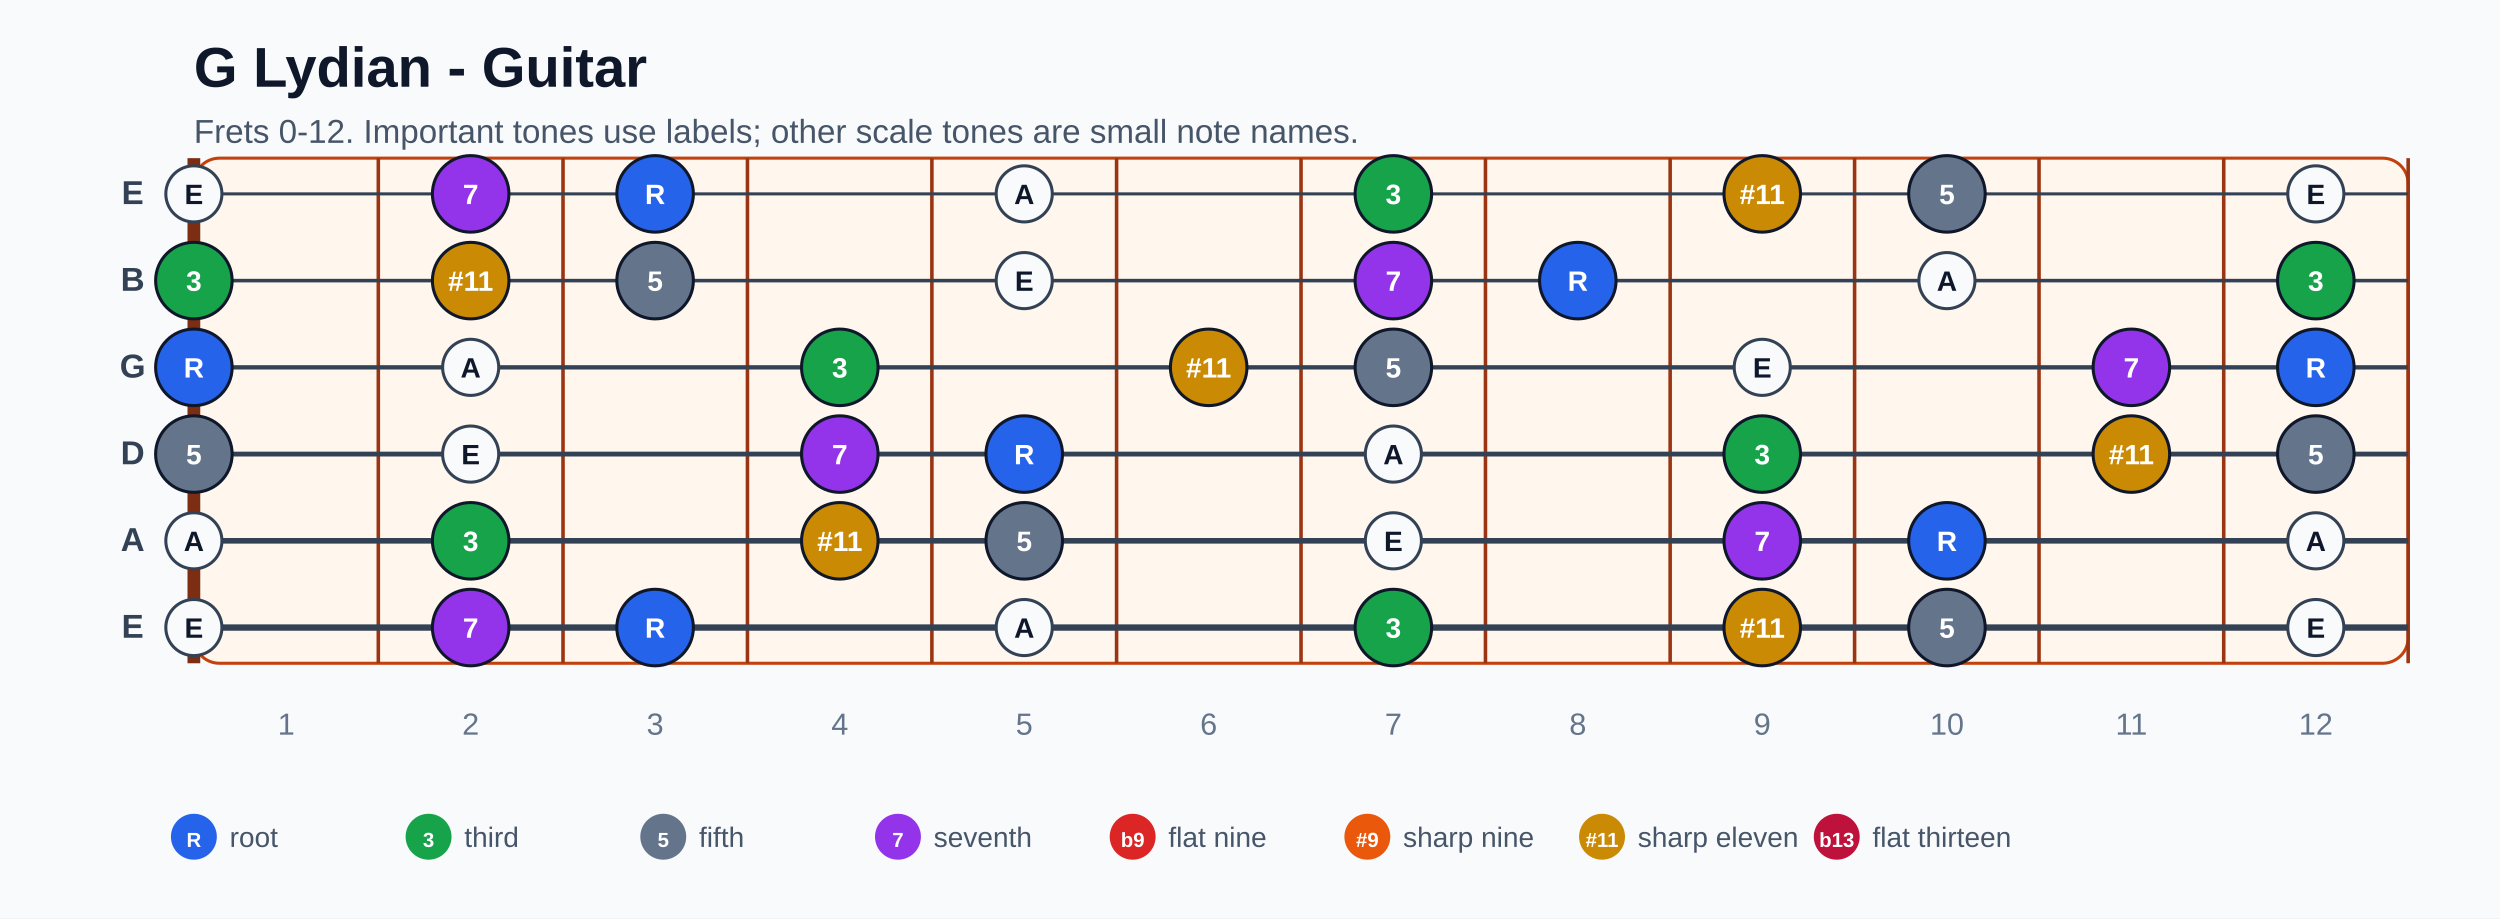
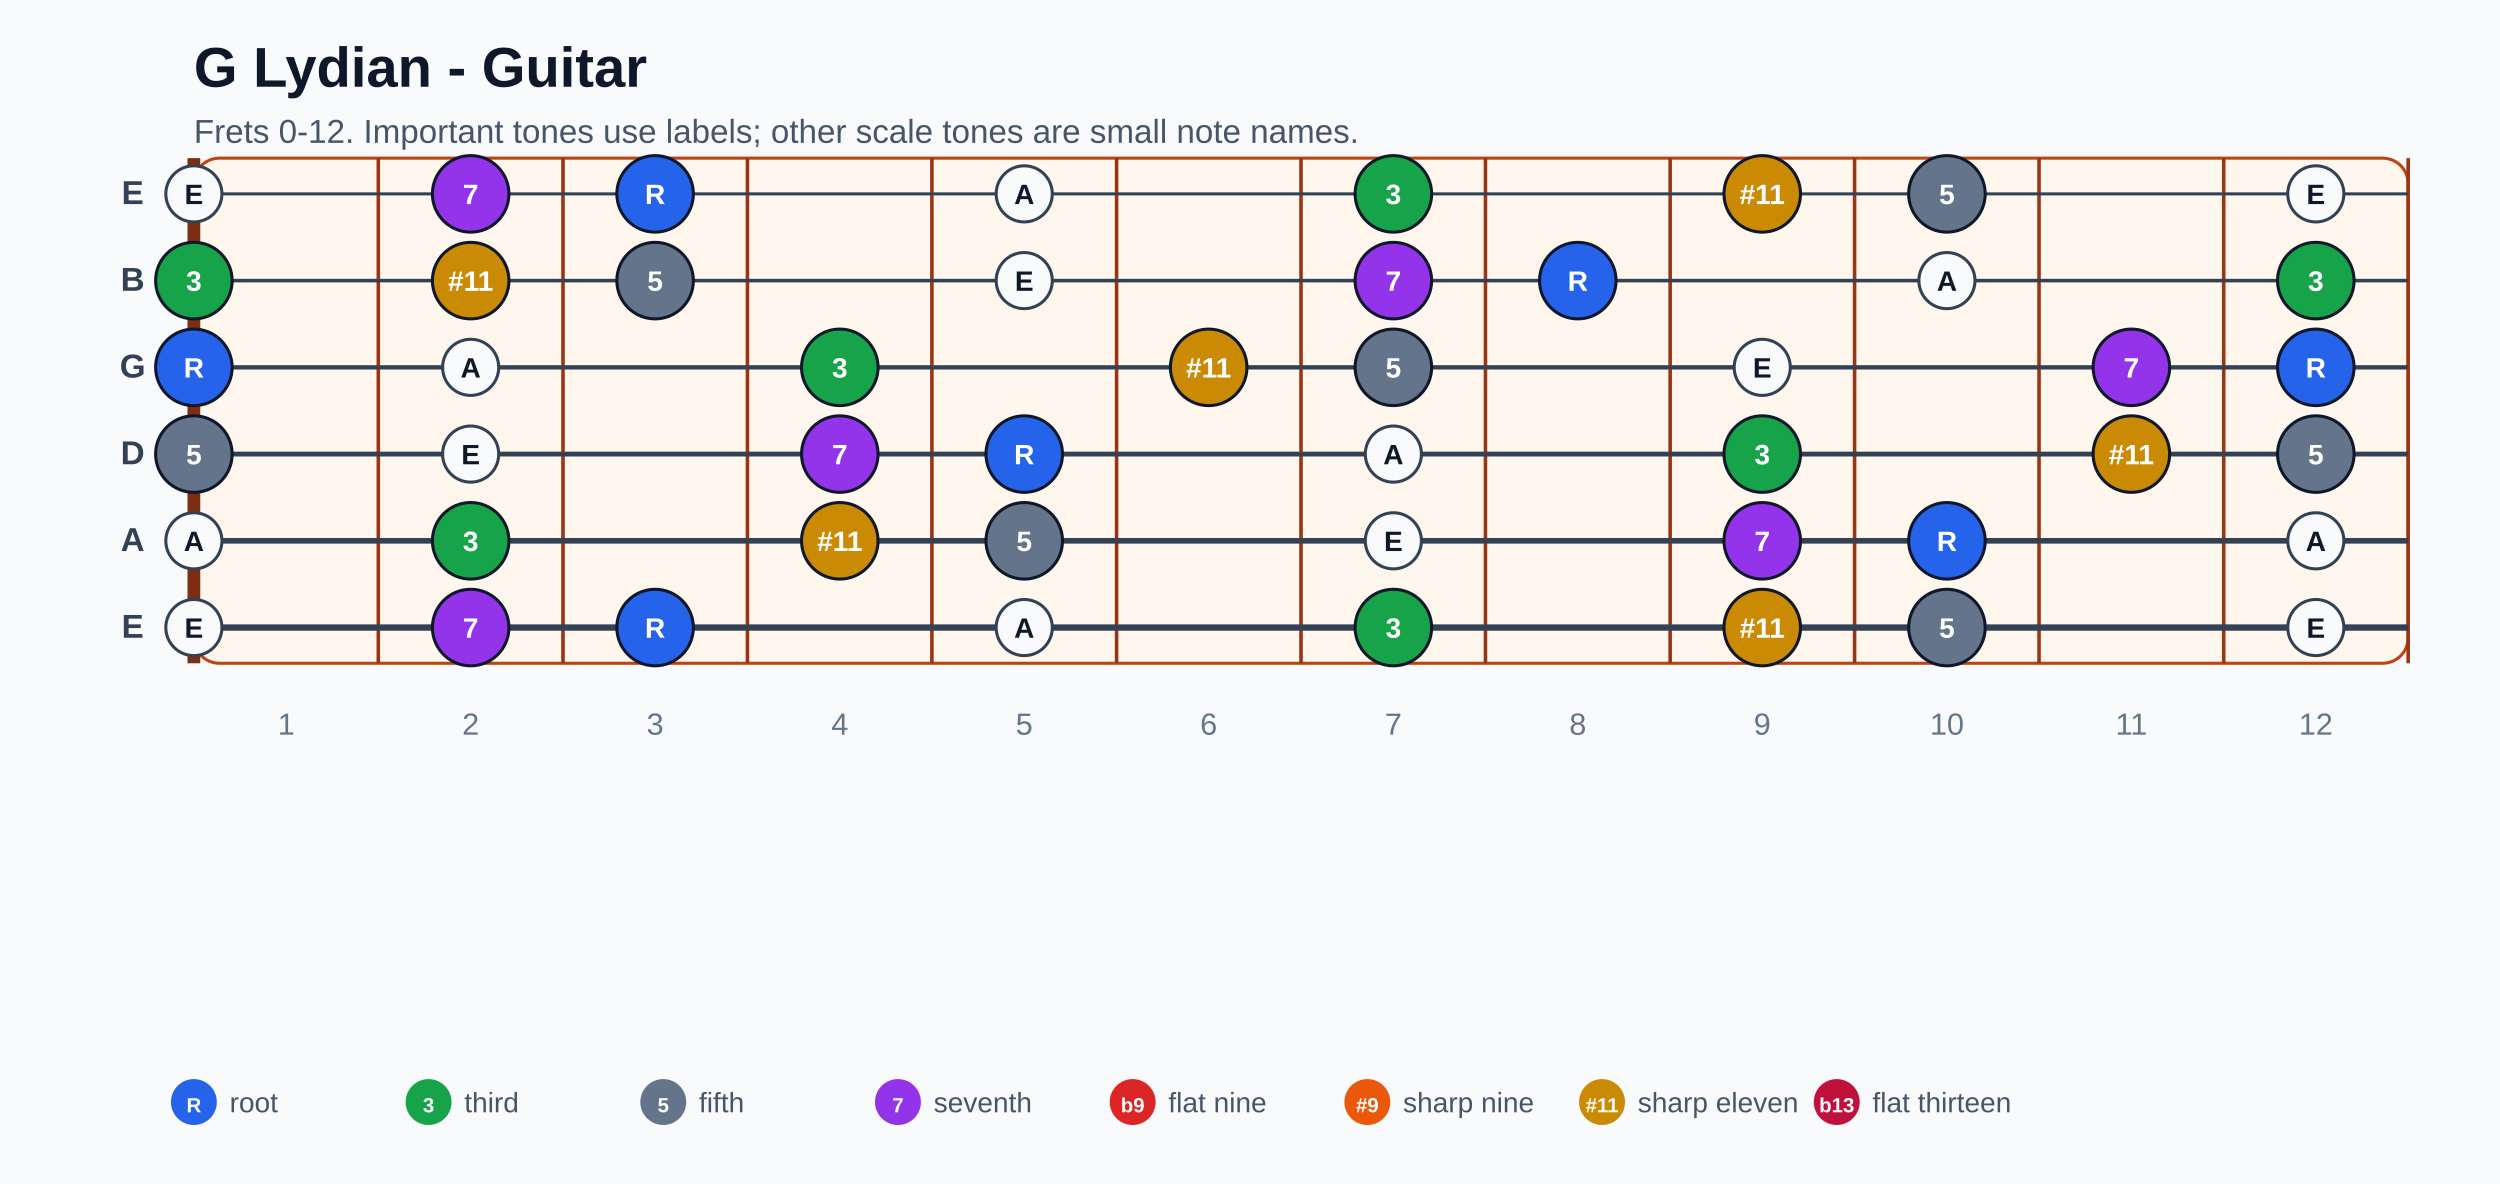
- <svg xmlns="http://www.w3.org/2000/svg" width="980" height="360" viewBox="0 0 980 360">
+ <svg xmlns="http://www.w3.org/2000/svg" width="980" height="464" viewBox="0 0 980 464">
  <rect width="100%" height="100%" fill="#f8fafc" />
  <text x="76" y="34" font-family="Arial, sans-serif" font-size="22" font-weight="700" fill="#0f172a">G Lydian - Guitar</text>
  <text x="76" y="56" font-family="Arial, sans-serif" font-size="13" fill="#475569">Frets 0-12. Important tones use labels; other scale tones are small note names.</text>
  <rect x="76" y="62" width="868" height="198" rx="10" fill="#fff7ed" stroke="#c2410c" stroke-width="1.2" />
  <line x1="76.0" y1="62" x2="76.0" y2="260" stroke="#7c2d12" stroke-width="5" />
  <line x1="148.3" y1="62" x2="148.3" y2="260" stroke="#9a3412" stroke-width="1.4" />
  <text x="112.2" y="288" text-anchor="middle" font-family="Arial, sans-serif" font-size="12" fill="#64748b">1</text>
  <line x1="220.7" y1="62" x2="220.7" y2="260" stroke="#9a3412" stroke-width="1.4" />
  <text x="184.5" y="288" text-anchor="middle" font-family="Arial, sans-serif" font-size="12" fill="#64748b">2</text>
  <line x1="293.0" y1="62" x2="293.0" y2="260" stroke="#9a3412" stroke-width="1.4" />
  <text x="256.8" y="288" text-anchor="middle" font-family="Arial, sans-serif" font-size="12" fill="#64748b">3</text>
  <line x1="365.3" y1="62" x2="365.3" y2="260" stroke="#9a3412" stroke-width="1.4" />
  <text x="329.2" y="288" text-anchor="middle" font-family="Arial, sans-serif" font-size="12" fill="#64748b">4</text>
  <line x1="437.7" y1="62" x2="437.7" y2="260" stroke="#9a3412" stroke-width="1.4" />
  <text x="401.5" y="288" text-anchor="middle" font-family="Arial, sans-serif" font-size="12" fill="#64748b">5</text>
  <line x1="510.0" y1="62" x2="510.0" y2="260" stroke="#9a3412" stroke-width="1.4" />
  <text x="473.8" y="288" text-anchor="middle" font-family="Arial, sans-serif" font-size="12" fill="#64748b">6</text>
  <line x1="582.3" y1="62" x2="582.3" y2="260" stroke="#9a3412" stroke-width="1.4" />
  <text x="546.2" y="288" text-anchor="middle" font-family="Arial, sans-serif" font-size="12" fill="#64748b">7</text>
  <line x1="654.7" y1="62" x2="654.7" y2="260" stroke="#9a3412" stroke-width="1.4" />
  <text x="618.5" y="288" text-anchor="middle" font-family="Arial, sans-serif" font-size="12" fill="#64748b">8</text>
  <line x1="727.0" y1="62" x2="727.0" y2="260" stroke="#9a3412" stroke-width="1.4" />
  <text x="690.8" y="288" text-anchor="middle" font-family="Arial, sans-serif" font-size="12" fill="#64748b">9</text>
  <line x1="799.3" y1="62" x2="799.3" y2="260" stroke="#9a3412" stroke-width="1.4" />
  <text x="763.2" y="288" text-anchor="middle" font-family="Arial, sans-serif" font-size="12" fill="#64748b">10</text>
  <line x1="871.7" y1="62" x2="871.7" y2="260" stroke="#9a3412" stroke-width="1.4" />
  <text x="835.5" y="288" text-anchor="middle" font-family="Arial, sans-serif" font-size="12" fill="#64748b">11</text>
  <line x1="944.0" y1="62" x2="944.0" y2="260" stroke="#9a3412" stroke-width="1.4" />
  <text x="907.8" y="288" text-anchor="middle" font-family="Arial, sans-serif" font-size="12" fill="#64748b">12</text>
  <line x1="76" y1="76.0" x2="944" y2="76.0" stroke="#334155" stroke-width="1.2" />
  <text x="52" y="80.0" text-anchor="middle" font-family="Arial, sans-serif" font-size="13" font-weight="700" fill="#334155">E</text>
  <circle cx="76.0" cy="76.0" r="11" fill="#f8fafc" stroke="#334155" stroke-width="1.2" />
  <text x="76.0" y="80.0" text-anchor="middle" font-family="Arial, sans-serif" font-size="11" font-weight="700" fill="#0f172a">E</text>
  <circle cx="184.5" cy="76.0" r="15" fill="#9333ea" stroke="#0f172a" stroke-width="1.2" />
  <text x="184.5" y="80.0" text-anchor="middle" font-family="Arial, sans-serif" font-size="11" font-weight="700" fill="#ffffff">7</text>
  <circle cx="256.8" cy="76.0" r="15" fill="#2563eb" stroke="#0f172a" stroke-width="1.2" />
  <text x="256.8" y="80.0" text-anchor="middle" font-family="Arial, sans-serif" font-size="11" font-weight="700" fill="#ffffff">R</text>
  <circle cx="401.5" cy="76.0" r="11" fill="#f8fafc" stroke="#334155" stroke-width="1.2" />
  <text x="401.5" y="80.0" text-anchor="middle" font-family="Arial, sans-serif" font-size="11" font-weight="700" fill="#0f172a">A</text>
  <circle cx="546.2" cy="76.0" r="15" fill="#16a34a" stroke="#0f172a" stroke-width="1.2" />
  <text x="546.2" y="80.0" text-anchor="middle" font-family="Arial, sans-serif" font-size="11" font-weight="700" fill="#ffffff">3</text>
  <circle cx="690.8" cy="76.0" r="15" fill="#ca8a04" stroke="#0f172a" stroke-width="1.2" />
  <text x="690.8" y="80.0" text-anchor="middle" font-family="Arial, sans-serif" font-size="11" font-weight="700" fill="#ffffff">#11</text>
  <circle cx="763.2" cy="76.0" r="15" fill="#64748b" stroke="#0f172a" stroke-width="1.2" />
  <text x="763.2" y="80.0" text-anchor="middle" font-family="Arial, sans-serif" font-size="11" font-weight="700" fill="#ffffff">5</text>
  <circle cx="907.8" cy="76.0" r="11" fill="#f8fafc" stroke="#334155" stroke-width="1.2" />
  <text x="907.8" y="80.0" text-anchor="middle" font-family="Arial, sans-serif" font-size="11" font-weight="700" fill="#0f172a">E</text>
  <line x1="76" y1="110.0" x2="944" y2="110.0" stroke="#334155" stroke-width="1.4" />
  <text x="52" y="114.0" text-anchor="middle" font-family="Arial, sans-serif" font-size="13" font-weight="700" fill="#334155">B</text>
  <circle cx="76.0" cy="110.0" r="15" fill="#16a34a" stroke="#0f172a" stroke-width="1.2" />
  <text x="76.0" y="114.0" text-anchor="middle" font-family="Arial, sans-serif" font-size="11" font-weight="700" fill="#ffffff">3</text>
  <circle cx="184.5" cy="110.0" r="15" fill="#ca8a04" stroke="#0f172a" stroke-width="1.2" />
  <text x="184.5" y="114.0" text-anchor="middle" font-family="Arial, sans-serif" font-size="11" font-weight="700" fill="#ffffff">#11</text>
  <circle cx="256.8" cy="110.0" r="15" fill="#64748b" stroke="#0f172a" stroke-width="1.2" />
  <text x="256.8" y="114.0" text-anchor="middle" font-family="Arial, sans-serif" font-size="11" font-weight="700" fill="#ffffff">5</text>
  <circle cx="401.5" cy="110.0" r="11" fill="#f8fafc" stroke="#334155" stroke-width="1.2" />
  <text x="401.5" y="114.0" text-anchor="middle" font-family="Arial, sans-serif" font-size="11" font-weight="700" fill="#0f172a">E</text>
  <circle cx="546.2" cy="110.0" r="15" fill="#9333ea" stroke="#0f172a" stroke-width="1.2" />
  <text x="546.2" y="114.0" text-anchor="middle" font-family="Arial, sans-serif" font-size="11" font-weight="700" fill="#ffffff">7</text>
  <circle cx="618.5" cy="110.0" r="15" fill="#2563eb" stroke="#0f172a" stroke-width="1.2" />
  <text x="618.5" y="114.0" text-anchor="middle" font-family="Arial, sans-serif" font-size="11" font-weight="700" fill="#ffffff">R</text>
  <circle cx="763.2" cy="110.0" r="11" fill="#f8fafc" stroke="#334155" stroke-width="1.2" />
  <text x="763.2" y="114.0" text-anchor="middle" font-family="Arial, sans-serif" font-size="11" font-weight="700" fill="#0f172a">A</text>
  <circle cx="907.8" cy="110.0" r="15" fill="#16a34a" stroke="#0f172a" stroke-width="1.2" />
  <text x="907.8" y="114.0" text-anchor="middle" font-family="Arial, sans-serif" font-size="11" font-weight="700" fill="#ffffff">3</text>
  <line x1="76" y1="144.0" x2="944" y2="144.0" stroke="#334155" stroke-width="1.7" />
  <text x="52" y="148.0" text-anchor="middle" font-family="Arial, sans-serif" font-size="13" font-weight="700" fill="#334155">G</text>
  <circle cx="76.0" cy="144.0" r="15" fill="#2563eb" stroke="#0f172a" stroke-width="1.2" />
  <text x="76.0" y="148.0" text-anchor="middle" font-family="Arial, sans-serif" font-size="11" font-weight="700" fill="#ffffff">R</text>
  <circle cx="184.5" cy="144.0" r="11" fill="#f8fafc" stroke="#334155" stroke-width="1.2" />
  <text x="184.5" y="148.0" text-anchor="middle" font-family="Arial, sans-serif" font-size="11" font-weight="700" fill="#0f172a">A</text>
  <circle cx="329.2" cy="144.0" r="15" fill="#16a34a" stroke="#0f172a" stroke-width="1.2" />
  <text x="329.2" y="148.0" text-anchor="middle" font-family="Arial, sans-serif" font-size="11" font-weight="700" fill="#ffffff">3</text>
  <circle cx="473.8" cy="144.0" r="15" fill="#ca8a04" stroke="#0f172a" stroke-width="1.2" />
  <text x="473.8" y="148.0" text-anchor="middle" font-family="Arial, sans-serif" font-size="11" font-weight="700" fill="#ffffff">#11</text>
  <circle cx="546.2" cy="144.0" r="15" fill="#64748b" stroke="#0f172a" stroke-width="1.2" />
  <text x="546.2" y="148.0" text-anchor="middle" font-family="Arial, sans-serif" font-size="11" font-weight="700" fill="#ffffff">5</text>
  <circle cx="690.8" cy="144.0" r="11" fill="#f8fafc" stroke="#334155" stroke-width="1.2" />
  <text x="690.8" y="148.0" text-anchor="middle" font-family="Arial, sans-serif" font-size="11" font-weight="700" fill="#0f172a">E</text>
  <circle cx="835.5" cy="144.0" r="15" fill="#9333ea" stroke="#0f172a" stroke-width="1.2" />
  <text x="835.5" y="148.0" text-anchor="middle" font-family="Arial, sans-serif" font-size="11" font-weight="700" fill="#ffffff">7</text>
  <circle cx="907.8" cy="144.0" r="15" fill="#2563eb" stroke="#0f172a" stroke-width="1.2" />
  <text x="907.8" y="148.0" text-anchor="middle" font-family="Arial, sans-serif" font-size="11" font-weight="700" fill="#ffffff">R</text>
  <line x1="76" y1="178.0" x2="944" y2="178.0" stroke="#334155" stroke-width="1.9" />
  <text x="52" y="182.0" text-anchor="middle" font-family="Arial, sans-serif" font-size="13" font-weight="700" fill="#334155">D</text>
  <circle cx="76.0" cy="178.0" r="15" fill="#64748b" stroke="#0f172a" stroke-width="1.2" />
  <text x="76.0" y="182.0" text-anchor="middle" font-family="Arial, sans-serif" font-size="11" font-weight="700" fill="#ffffff">5</text>
  <circle cx="184.5" cy="178.0" r="11" fill="#f8fafc" stroke="#334155" stroke-width="1.2" />
  <text x="184.5" y="182.0" text-anchor="middle" font-family="Arial, sans-serif" font-size="11" font-weight="700" fill="#0f172a">E</text>
  <circle cx="329.2" cy="178.0" r="15" fill="#9333ea" stroke="#0f172a" stroke-width="1.2" />
  <text x="329.2" y="182.0" text-anchor="middle" font-family="Arial, sans-serif" font-size="11" font-weight="700" fill="#ffffff">7</text>
  <circle cx="401.5" cy="178.0" r="15" fill="#2563eb" stroke="#0f172a" stroke-width="1.2" />
  <text x="401.5" y="182.0" text-anchor="middle" font-family="Arial, sans-serif" font-size="11" font-weight="700" fill="#ffffff">R</text>
  <circle cx="546.2" cy="178.0" r="11" fill="#f8fafc" stroke="#334155" stroke-width="1.2" />
  <text x="546.2" y="182.0" text-anchor="middle" font-family="Arial, sans-serif" font-size="11" font-weight="700" fill="#0f172a">A</text>
  <circle cx="690.8" cy="178.0" r="15" fill="#16a34a" stroke="#0f172a" stroke-width="1.2" />
  <text x="690.8" y="182.0" text-anchor="middle" font-family="Arial, sans-serif" font-size="11" font-weight="700" fill="#ffffff">3</text>
  <circle cx="835.5" cy="178.0" r="15" fill="#ca8a04" stroke="#0f172a" stroke-width="1.2" />
  <text x="835.5" y="182.0" text-anchor="middle" font-family="Arial, sans-serif" font-size="11" font-weight="700" fill="#ffffff">#11</text>
  <circle cx="907.8" cy="178.0" r="15" fill="#64748b" stroke="#0f172a" stroke-width="1.2" />
  <text x="907.8" y="182.0" text-anchor="middle" font-family="Arial, sans-serif" font-size="11" font-weight="700" fill="#ffffff">5</text>
  <line x1="76" y1="212.0" x2="944" y2="212.0" stroke="#334155" stroke-width="2.2" />
  <text x="52" y="216.0" text-anchor="middle" font-family="Arial, sans-serif" font-size="13" font-weight="700" fill="#334155">A</text>
  <circle cx="76.0" cy="212.0" r="11" fill="#f8fafc" stroke="#334155" stroke-width="1.2" />
  <text x="76.0" y="216.0" text-anchor="middle" font-family="Arial, sans-serif" font-size="11" font-weight="700" fill="#0f172a">A</text>
  <circle cx="184.5" cy="212.0" r="15" fill="#16a34a" stroke="#0f172a" stroke-width="1.2" />
  <text x="184.5" y="216.0" text-anchor="middle" font-family="Arial, sans-serif" font-size="11" font-weight="700" fill="#ffffff">3</text>
  <circle cx="329.2" cy="212.0" r="15" fill="#ca8a04" stroke="#0f172a" stroke-width="1.2" />
  <text x="329.2" y="216.0" text-anchor="middle" font-family="Arial, sans-serif" font-size="11" font-weight="700" fill="#ffffff">#11</text>
  <circle cx="401.5" cy="212.0" r="15" fill="#64748b" stroke="#0f172a" stroke-width="1.2" />
  <text x="401.5" y="216.0" text-anchor="middle" font-family="Arial, sans-serif" font-size="11" font-weight="700" fill="#ffffff">5</text>
  <circle cx="546.2" cy="212.0" r="11" fill="#f8fafc" stroke="#334155" stroke-width="1.2" />
  <text x="546.2" y="216.0" text-anchor="middle" font-family="Arial, sans-serif" font-size="11" font-weight="700" fill="#0f172a">E</text>
  <circle cx="690.8" cy="212.0" r="15" fill="#9333ea" stroke="#0f172a" stroke-width="1.2" />
  <text x="690.8" y="216.0" text-anchor="middle" font-family="Arial, sans-serif" font-size="11" font-weight="700" fill="#ffffff">7</text>
  <circle cx="763.2" cy="212.0" r="15" fill="#2563eb" stroke="#0f172a" stroke-width="1.2" />
  <text x="763.2" y="216.0" text-anchor="middle" font-family="Arial, sans-serif" font-size="11" font-weight="700" fill="#ffffff">R</text>
  <circle cx="907.8" cy="212.0" r="11" fill="#f8fafc" stroke="#334155" stroke-width="1.2" />
  <text x="907.8" y="216.0" text-anchor="middle" font-family="Arial, sans-serif" font-size="11" font-weight="700" fill="#0f172a">A</text>
  <line x1="76" y1="246.0" x2="944" y2="246.0" stroke="#334155" stroke-width="2.5" />
  <text x="52" y="250.0" text-anchor="middle" font-family="Arial, sans-serif" font-size="13" font-weight="700" fill="#334155">E</text>
  <circle cx="76.0" cy="246.0" r="11" fill="#f8fafc" stroke="#334155" stroke-width="1.2" />
  <text x="76.0" y="250.0" text-anchor="middle" font-family="Arial, sans-serif" font-size="11" font-weight="700" fill="#0f172a">E</text>
  <circle cx="184.5" cy="246.0" r="15" fill="#9333ea" stroke="#0f172a" stroke-width="1.2" />
  <text x="184.5" y="250.0" text-anchor="middle" font-family="Arial, sans-serif" font-size="11" font-weight="700" fill="#ffffff">7</text>
  <circle cx="256.8" cy="246.0" r="15" fill="#2563eb" stroke="#0f172a" stroke-width="1.2" />
  <text x="256.8" y="250.0" text-anchor="middle" font-family="Arial, sans-serif" font-size="11" font-weight="700" fill="#ffffff">R</text>
  <circle cx="401.5" cy="246.0" r="11" fill="#f8fafc" stroke="#334155" stroke-width="1.2" />
  <text x="401.5" y="250.0" text-anchor="middle" font-family="Arial, sans-serif" font-size="11" font-weight="700" fill="#0f172a">A</text>
  <circle cx="546.2" cy="246.0" r="15" fill="#16a34a" stroke="#0f172a" stroke-width="1.2" />
  <text x="546.2" y="250.0" text-anchor="middle" font-family="Arial, sans-serif" font-size="11" font-weight="700" fill="#ffffff">3</text>
  <circle cx="690.8" cy="246.0" r="15" fill="#ca8a04" stroke="#0f172a" stroke-width="1.2" />
  <text x="690.8" y="250.0" text-anchor="middle" font-family="Arial, sans-serif" font-size="11" font-weight="700" fill="#ffffff">#11</text>
  <circle cx="763.2" cy="246.0" r="15" fill="#64748b" stroke="#0f172a" stroke-width="1.2" />
  <text x="763.2" y="250.0" text-anchor="middle" font-family="Arial, sans-serif" font-size="11" font-weight="700" fill="#ffffff">5</text>
  <circle cx="907.8" cy="246.0" r="11" fill="#f8fafc" stroke="#334155" stroke-width="1.2" />
  <text x="907.8" y="250.0" text-anchor="middle" font-family="Arial, sans-serif" font-size="11" font-weight="700" fill="#0f172a">E</text>
-   <circle cx="76" cy="328" r="9" fill="#2563eb" />
-   <text x="76" y="332" text-anchor="middle" font-family="Arial, sans-serif" font-size="8" font-weight="700" fill="#ffffff">R</text>
-   <text x="90" y="332" font-family="Arial, sans-serif" font-size="11" fill="#475569">root</text>
-   <circle cx="168" cy="328" r="9" fill="#16a34a" />
-   <text x="168" y="332" text-anchor="middle" font-family="Arial, sans-serif" font-size="8" font-weight="700" fill="#ffffff">3</text>
-   <text x="182" y="332" font-family="Arial, sans-serif" font-size="11" fill="#475569">third</text>
-   <circle cx="260" cy="328" r="9" fill="#64748b" />
-   <text x="260" y="332" text-anchor="middle" font-family="Arial, sans-serif" font-size="8" font-weight="700" fill="#ffffff">5</text>
-   <text x="274" y="332" font-family="Arial, sans-serif" font-size="11" fill="#475569">fifth</text>
-   <circle cx="352" cy="328" r="9" fill="#9333ea" />
-   <text x="352" y="332" text-anchor="middle" font-family="Arial, sans-serif" font-size="8" font-weight="700" fill="#ffffff">7</text>
-   <text x="366" y="332" font-family="Arial, sans-serif" font-size="11" fill="#475569">seventh</text>
-   <circle cx="444" cy="328" r="9" fill="#dc2626" />
-   <text x="444" y="332" text-anchor="middle" font-family="Arial, sans-serif" font-size="8" font-weight="700" fill="#ffffff">b9</text>
-   <text x="458" y="332" font-family="Arial, sans-serif" font-size="11" fill="#475569">flat nine</text>
-   <circle cx="536" cy="328" r="9" fill="#ea580c" />
-   <text x="536" y="332" text-anchor="middle" font-family="Arial, sans-serif" font-size="8" font-weight="700" fill="#ffffff">#9</text>
-   <text x="550" y="332" font-family="Arial, sans-serif" font-size="11" fill="#475569">sharp nine</text>
-   <circle cx="628" cy="328" r="9" fill="#ca8a04" />
-   <text x="628" y="332" text-anchor="middle" font-family="Arial, sans-serif" font-size="8" font-weight="700" fill="#ffffff">#11</text>
-   <text x="642" y="332" font-family="Arial, sans-serif" font-size="11" fill="#475569">sharp eleven</text>
-   <circle cx="720" cy="328" r="9" fill="#be123c" />
-   <text x="720" y="332" text-anchor="middle" font-family="Arial, sans-serif" font-size="8" font-weight="700" fill="#ffffff">b13</text>
-   <text x="734" y="332" font-family="Arial, sans-serif" font-size="11" fill="#475569">flat thirteen</text>
+   <circle cx="76" cy="432" r="9" fill="#2563eb" />
+   <text x="76" y="436" text-anchor="middle" font-family="Arial, sans-serif" font-size="8" font-weight="700" fill="#ffffff">R</text>
+   <text x="90" y="436" font-family="Arial, sans-serif" font-size="11" fill="#475569">root</text>
+   <circle cx="168" cy="432" r="9" fill="#16a34a" />
+   <text x="168" y="436" text-anchor="middle" font-family="Arial, sans-serif" font-size="8" font-weight="700" fill="#ffffff">3</text>
+   <text x="182" y="436" font-family="Arial, sans-serif" font-size="11" fill="#475569">third</text>
+   <circle cx="260" cy="432" r="9" fill="#64748b" />
+   <text x="260" y="436" text-anchor="middle" font-family="Arial, sans-serif" font-size="8" font-weight="700" fill="#ffffff">5</text>
+   <text x="274" y="436" font-family="Arial, sans-serif" font-size="11" fill="#475569">fifth</text>
+   <circle cx="352" cy="432" r="9" fill="#9333ea" />
+   <text x="352" y="436" text-anchor="middle" font-family="Arial, sans-serif" font-size="8" font-weight="700" fill="#ffffff">7</text>
+   <text x="366" y="436" font-family="Arial, sans-serif" font-size="11" fill="#475569">seventh</text>
+   <circle cx="444" cy="432" r="9" fill="#dc2626" />
+   <text x="444" y="436" text-anchor="middle" font-family="Arial, sans-serif" font-size="8" font-weight="700" fill="#ffffff">b9</text>
+   <text x="458" y="436" font-family="Arial, sans-serif" font-size="11" fill="#475569">flat nine</text>
+   <circle cx="536" cy="432" r="9" fill="#ea580c" />
+   <text x="536" y="436" text-anchor="middle" font-family="Arial, sans-serif" font-size="8" font-weight="700" fill="#ffffff">#9</text>
+   <text x="550" y="436" font-family="Arial, sans-serif" font-size="11" fill="#475569">sharp nine</text>
+   <circle cx="628" cy="432" r="9" fill="#ca8a04" />
+   <text x="628" y="436" text-anchor="middle" font-family="Arial, sans-serif" font-size="8" font-weight="700" fill="#ffffff">#11</text>
+   <text x="642" y="436" font-family="Arial, sans-serif" font-size="11" fill="#475569">sharp eleven</text>
+   <circle cx="720" cy="432" r="9" fill="#be123c" />
+   <text x="720" y="436" text-anchor="middle" font-family="Arial, sans-serif" font-size="8" font-weight="700" fill="#ffffff">b13</text>
+   <text x="734" y="436" font-family="Arial, sans-serif" font-size="11" fill="#475569">flat thirteen</text>
</svg>
